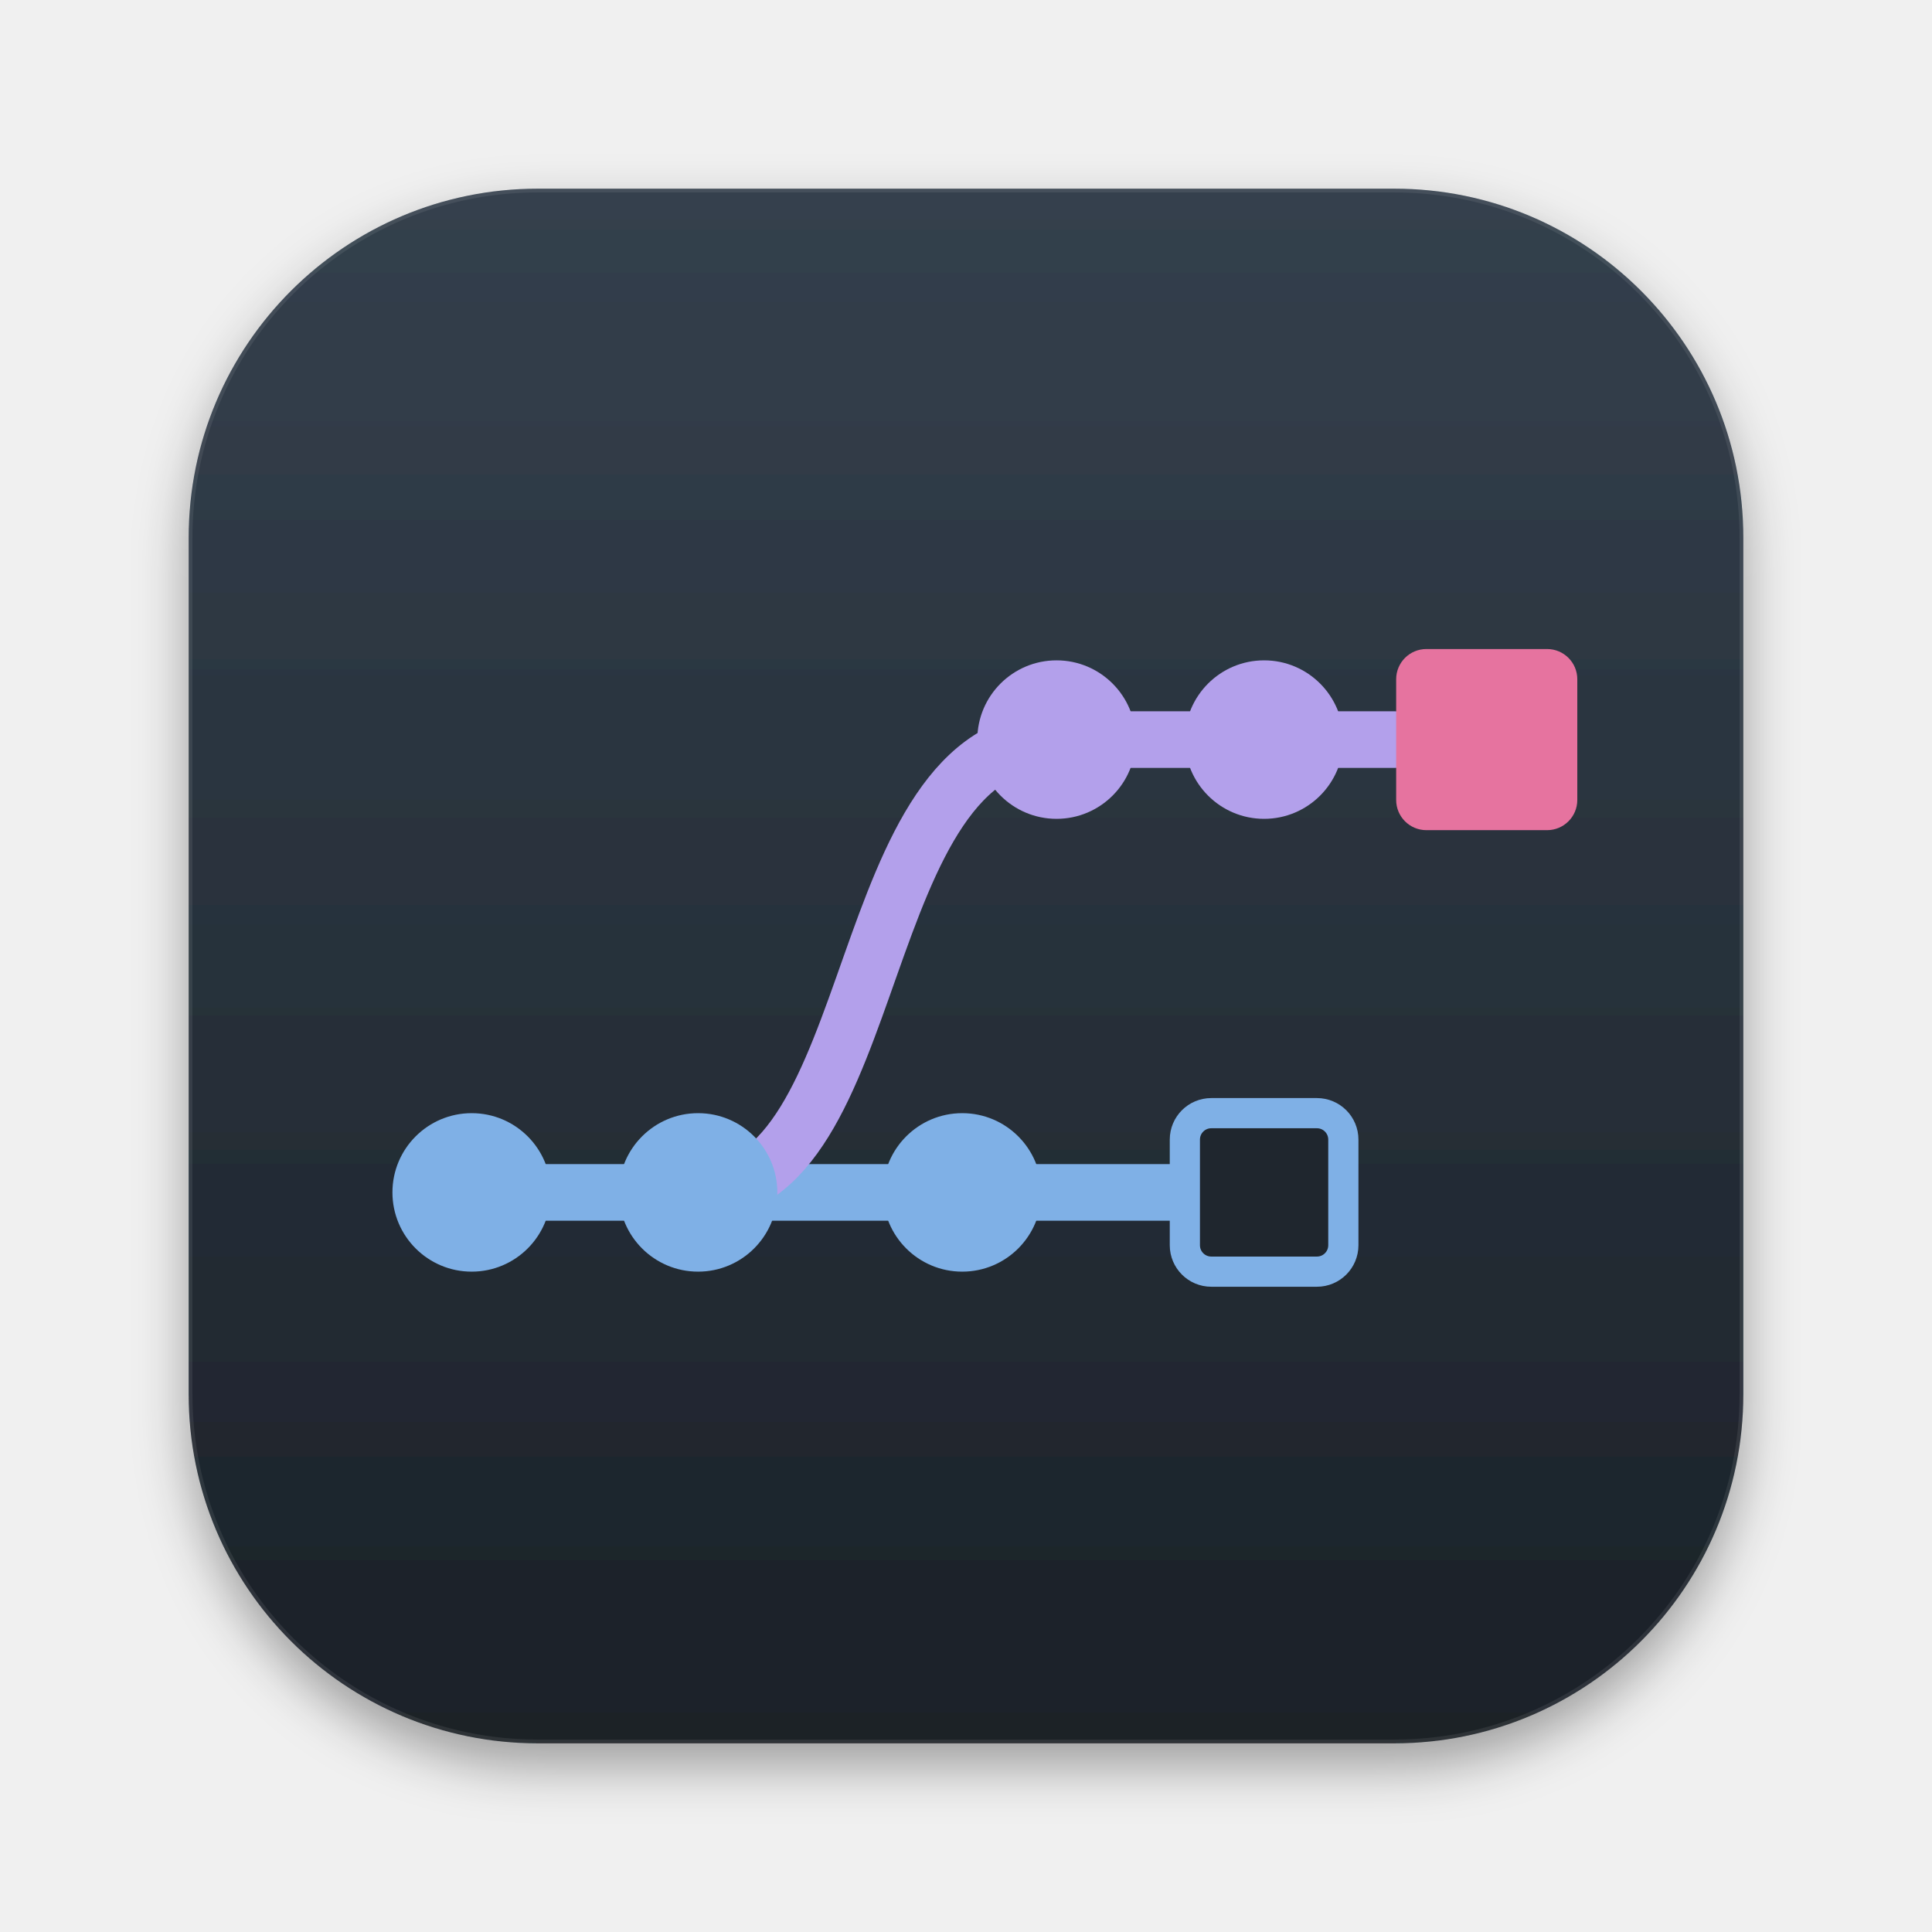
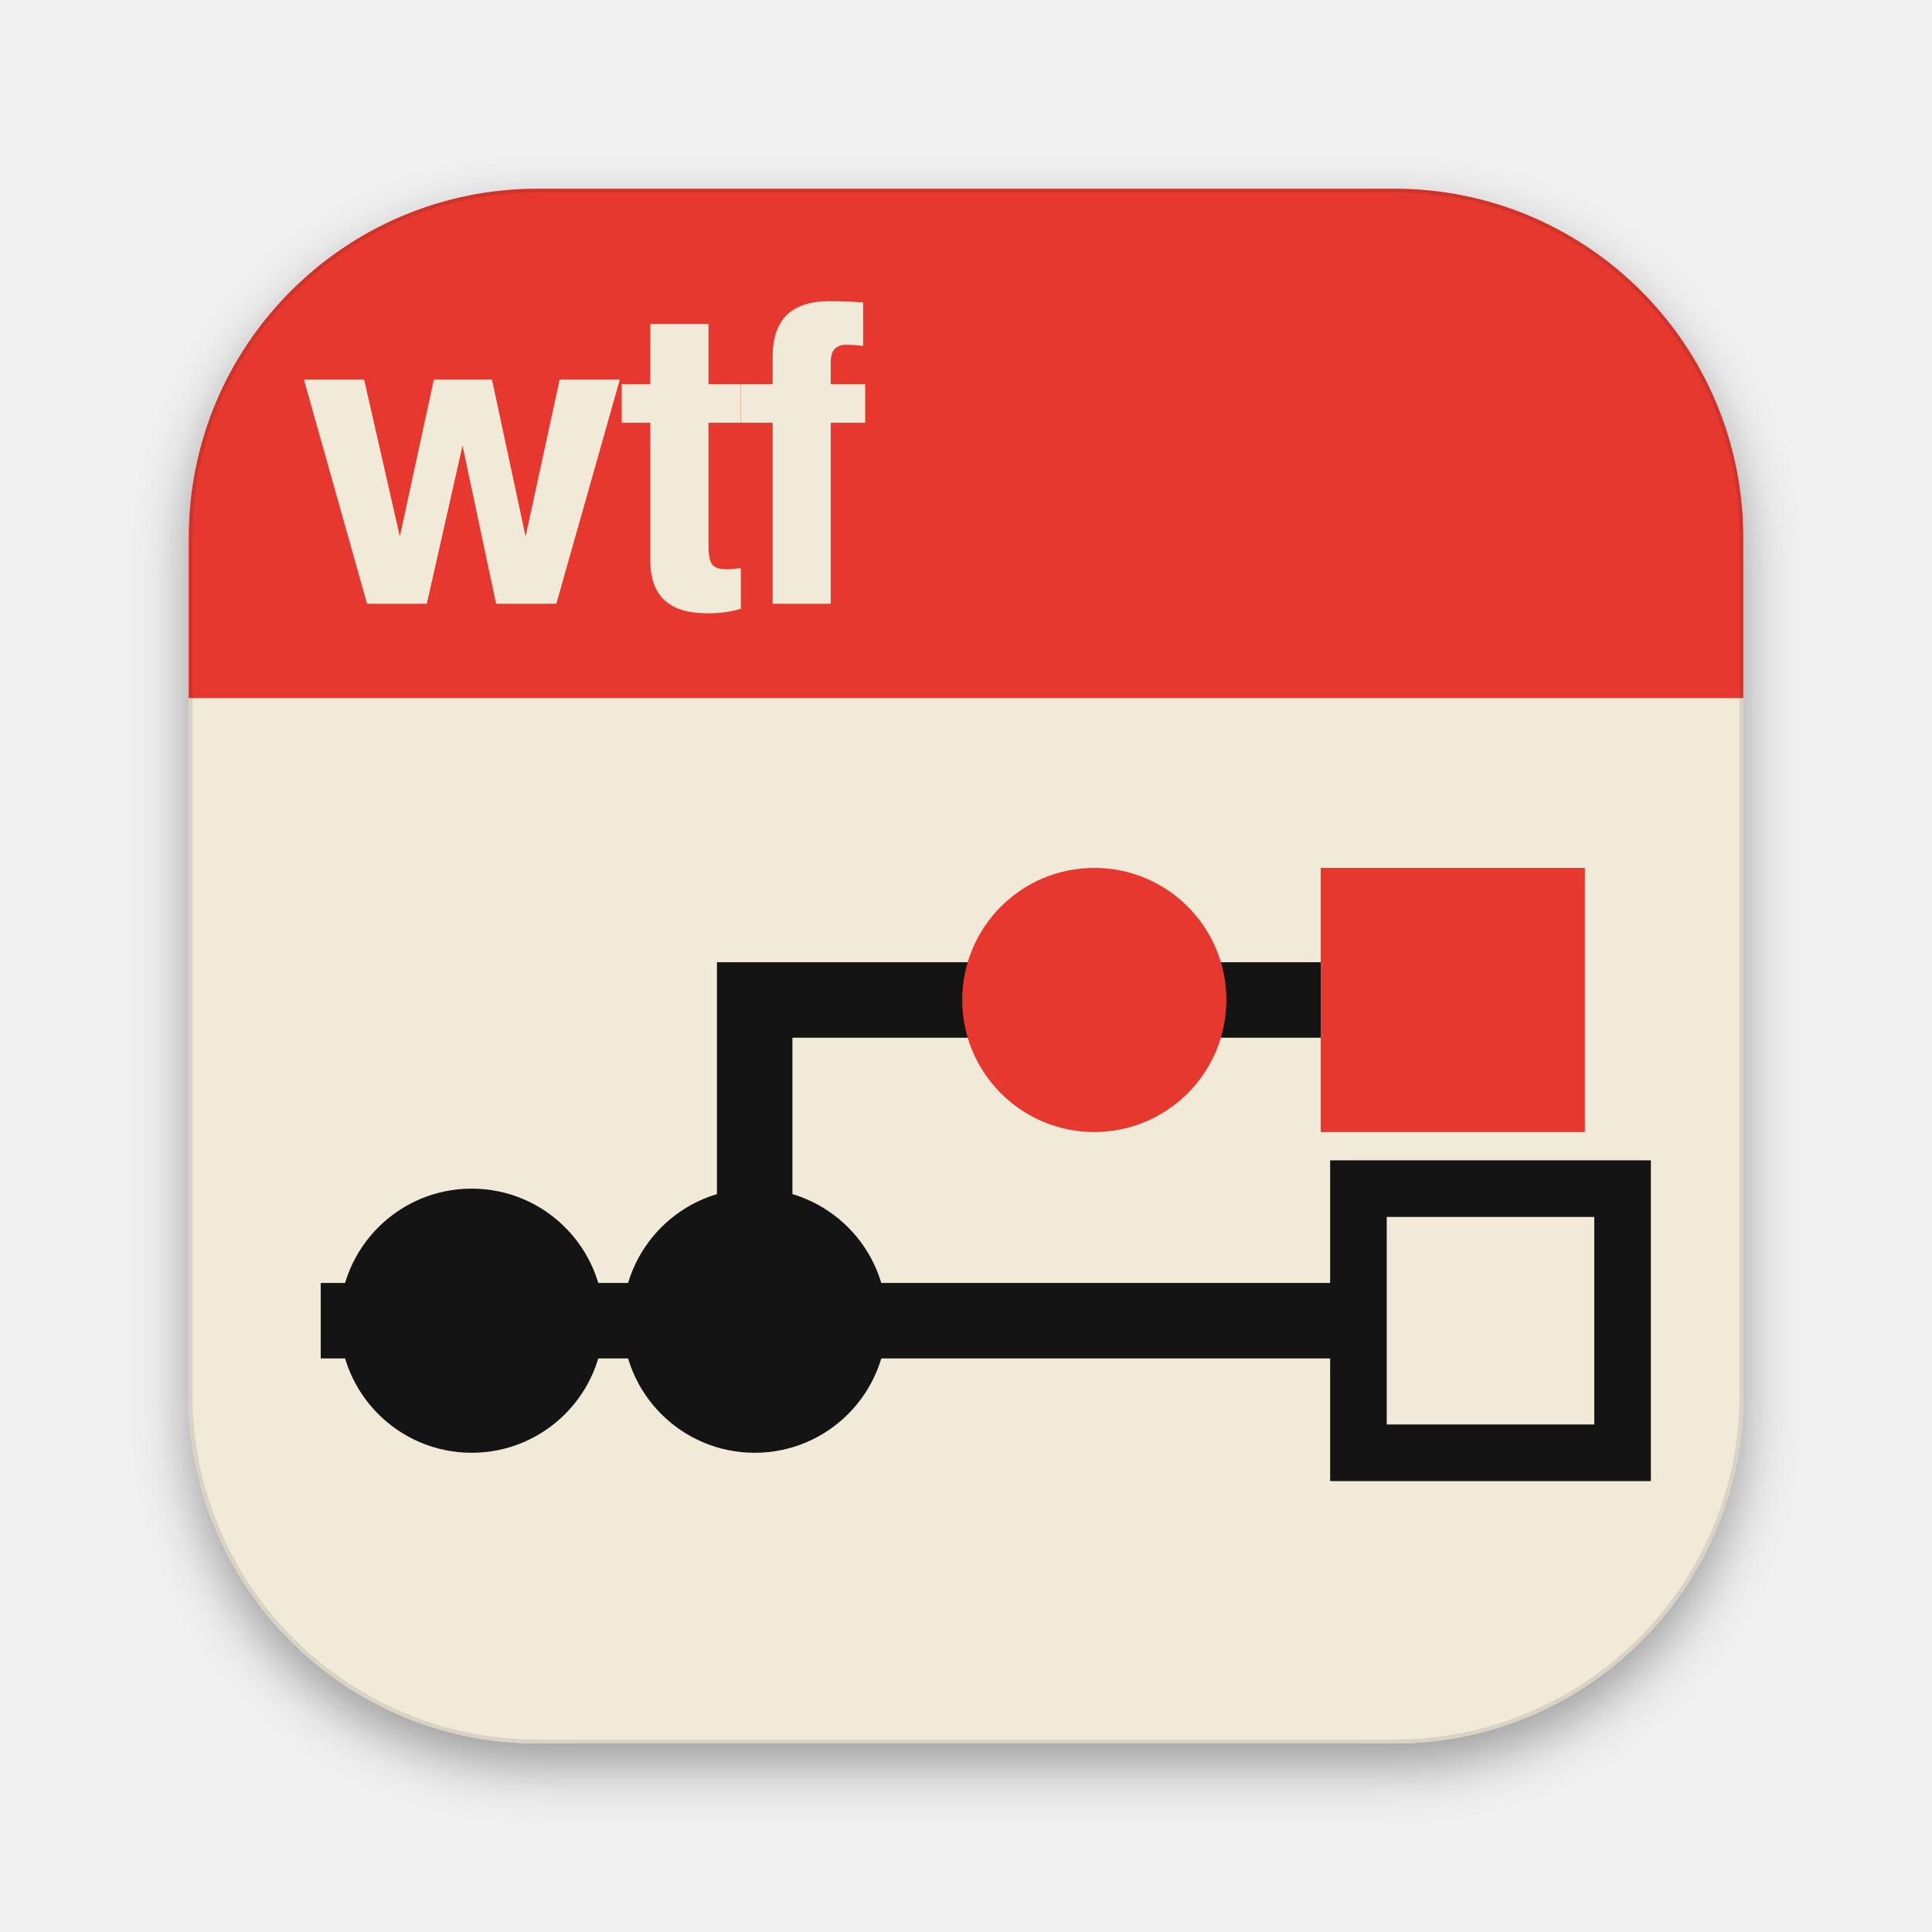
<svg xmlns="http://www.w3.org/2000/svg" width="1024" height="1024" viewBox="0 0 1024 1024">
  <defs>
-     <linearGradient id="bg" x1="0" y1="0" x2="0" y2="1">
-       <stop offset="0" stop-color="#34404d" />
-       <stop offset="1" stop-color="#1b2128" />
-     </linearGradient>
    <filter id="shadow" x="-10%" y="-10%" width="120%" height="130%">
      <feDropShadow dx="0" dy="12" stdDeviation="14" flood-color="#000" flood-opacity="0.35" />
    </filter>
+     <clipPath id="square">
+       <rect x="100" y="100" width="824" height="824" rx="185" />
+     </clipPath>
  </defs>
-   <rect x="100" y="100" width="824" height="824" rx="185" fill="url(#bg)" filter="url(#shadow)" />
-   <rect x="101" y="101" width="822" height="822" rx="184" fill="none" stroke="#ffffff" stroke-opacity="0.08" stroke-width="2" />
-   <path d="M250 632 H640" stroke="#7fb0e6" stroke-width="30" stroke-linecap="round" fill="none" />
-   <path d="M370 632 C 470 632, 450 392, 560 392 H 740" stroke="#b3a0eb" stroke-width="30" stroke-linecap="round" fill="none" />
-   <circle cx="250" cy="632" r="42" fill="#7fb0e6" />
-   <circle cx="370" cy="632" r="42" fill="#7fb0e6" />
-   <circle cx="510" cy="632" r="42" fill="#7fb0e6" />
-   <circle cx="560" cy="392" r="42" fill="#b3a0eb" />
-   <circle cx="670" cy="392" r="42" fill="#b3a0eb" />
-   <rect x="740" y="344" width="96" height="96" rx="16" fill="#e6739f" />
-   <rect x="628" y="590" width="84" height="84" rx="14" fill="#1f262e" stroke="#7fb0e6" stroke-width="16" />
+   <rect x="100" y="100" width="824" height="824" rx="185" fill="#f2ead8" filter="url(#shadow)" />
+   <g clip-path="url(#square)">
+     <rect x="100" y="100" width="824" height="270" fill="#e6382f" />
+     <text x="160" y="320" font-family="Helvetica Neue, Helvetica, Arial" font-weight="bold" font-size="220" fill="#f2ead8" letter-spacing="-10">wtf</text>
+     <path d="M170 700 H870" stroke="#141414" stroke-width="40" />
+     <path d="M400 700 V530 H720" stroke="#141414" stroke-width="40" fill="none" />
+     <circle cx="250" cy="700" r="70" fill="#141414" />
+     <circle cx="400" cy="700" r="70" fill="#141414" />
+     <circle cx="580" cy="530" r="70" fill="#e6382f" />
+     <rect x="700" y="460" width="140" height="140" fill="#e6382f" />
+     <rect x="720" y="630" width="140" height="140" fill="#f2ead8" stroke="#141414" stroke-width="30" />
+   </g>
+   <rect x="101" y="101" width="822" height="822" rx="184" fill="none" stroke="#000" stroke-opacity="0.1" stroke-width="2" />
</svg>
